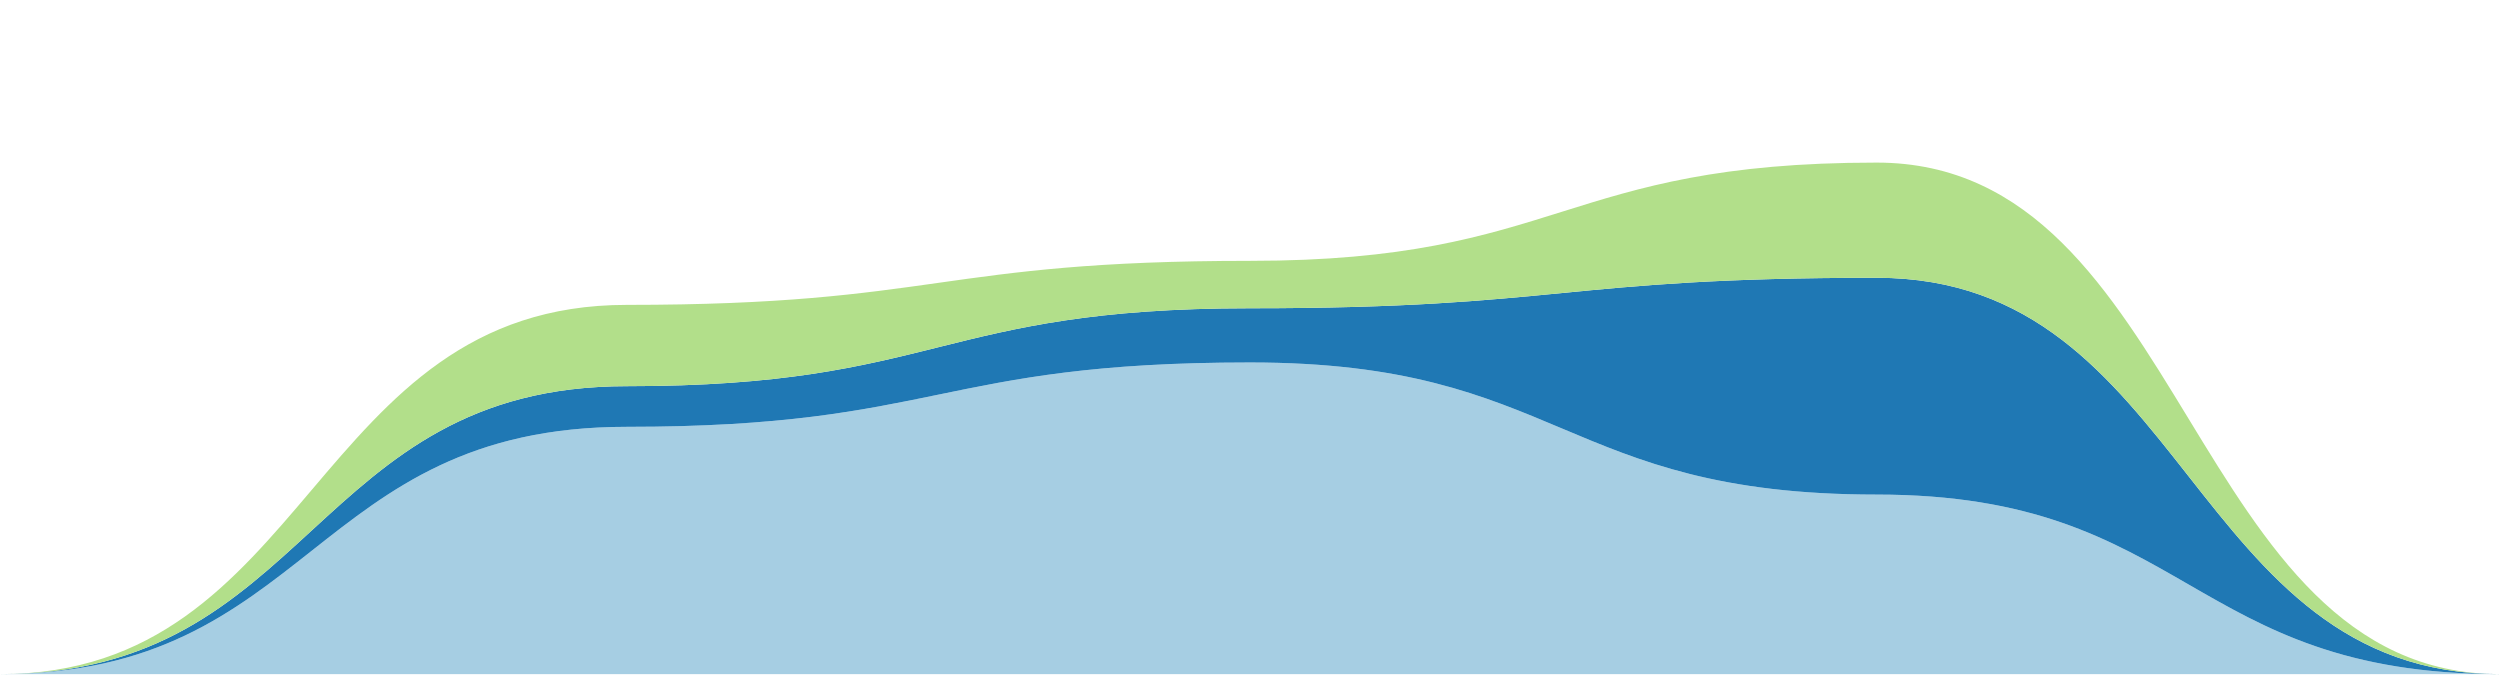
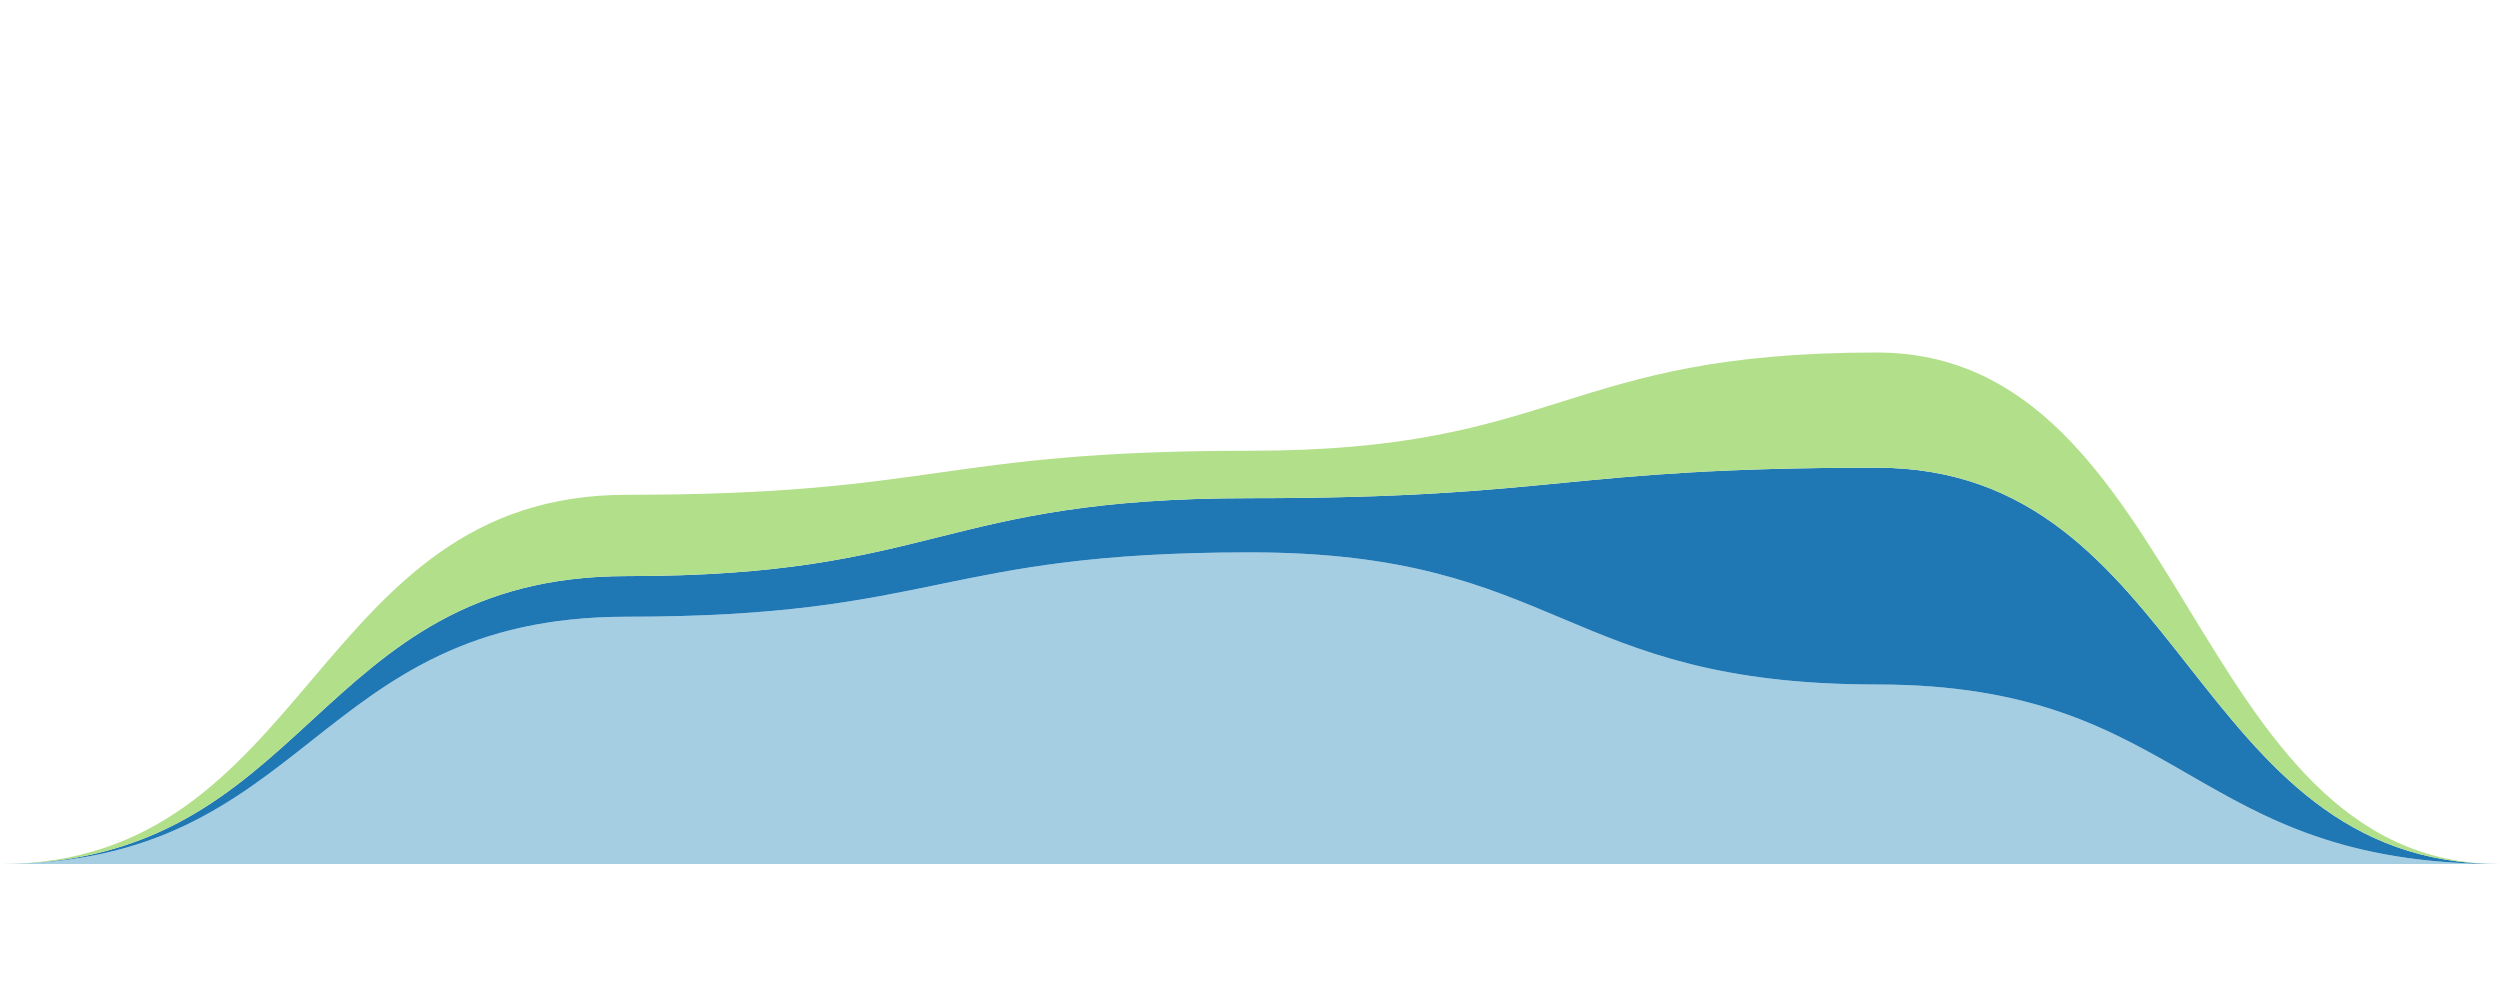
- <svg xmlns="http://www.w3.org/2000/svg" width="738" height="199" viewBox="0 0 738 199" fill="none">
+ <svg xmlns="http://www.w3.org/2000/svg" width="480" height="190" viewBox="0 0 738 180" fill="none">
  <rect x="0.5" y="0.5" width="737" height="198" stroke-opacity="0.1" />
  <path d="M185 126C92 126 92 199 0 199H185H369H554H738C646 199 646 146 554 146C461 146 461 107 369 107C277 107 277 126 185 126Z" fill="#A6CEE3" />
  <path d="M185 114C92 114 92 199 0 199C92 199 92 126 185 126C277 126 277 107 369 107C461 107 461 146 554 146C646 146 646 199 738 199C646 199 646 82 554 82C461 82 461 91 369 91C277 91 277 114 185 114Z" fill="#1F78B4" />
  <path d="M185 90C92 90 92 199 0 199C92 199 92 114 185 114C277 114 277 91 369 91C461 91 461 82 554 82C646 82 646 199 738 199C646 199 646 48 554 48C461 48 461 77 369 77C277 77 277 90 185 90Z" fill="#B2DF8A" />
</svg>
